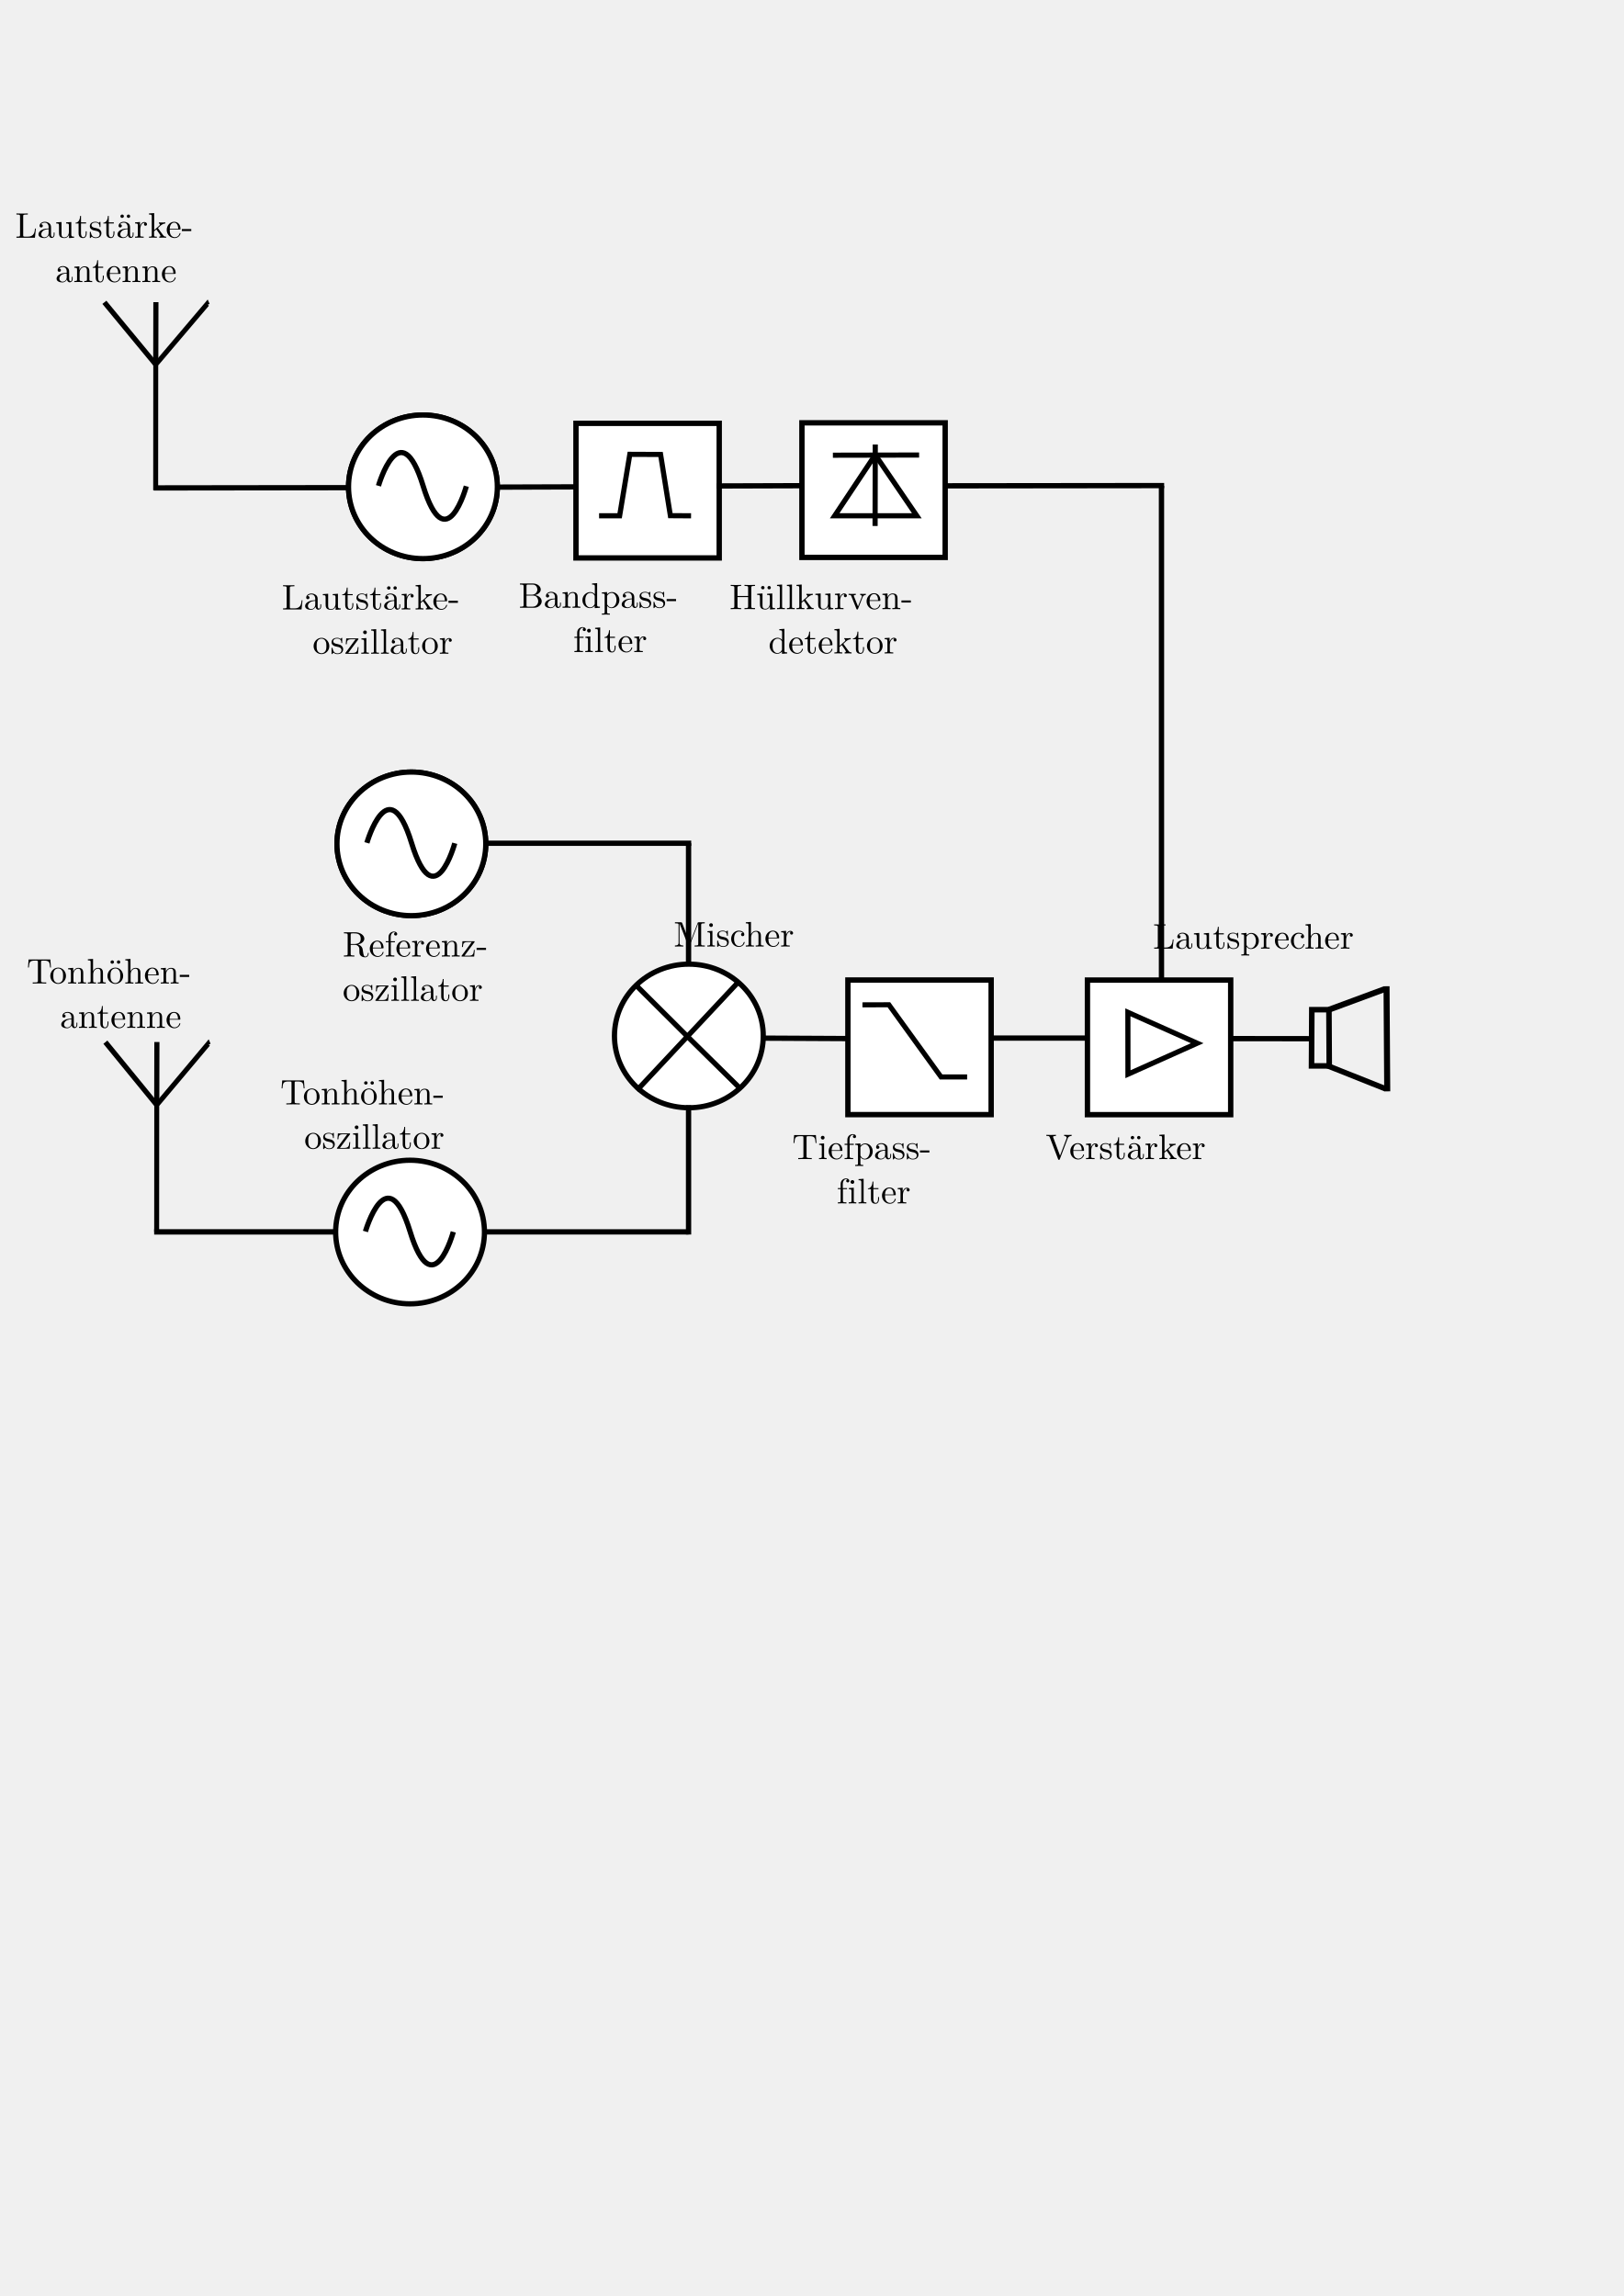
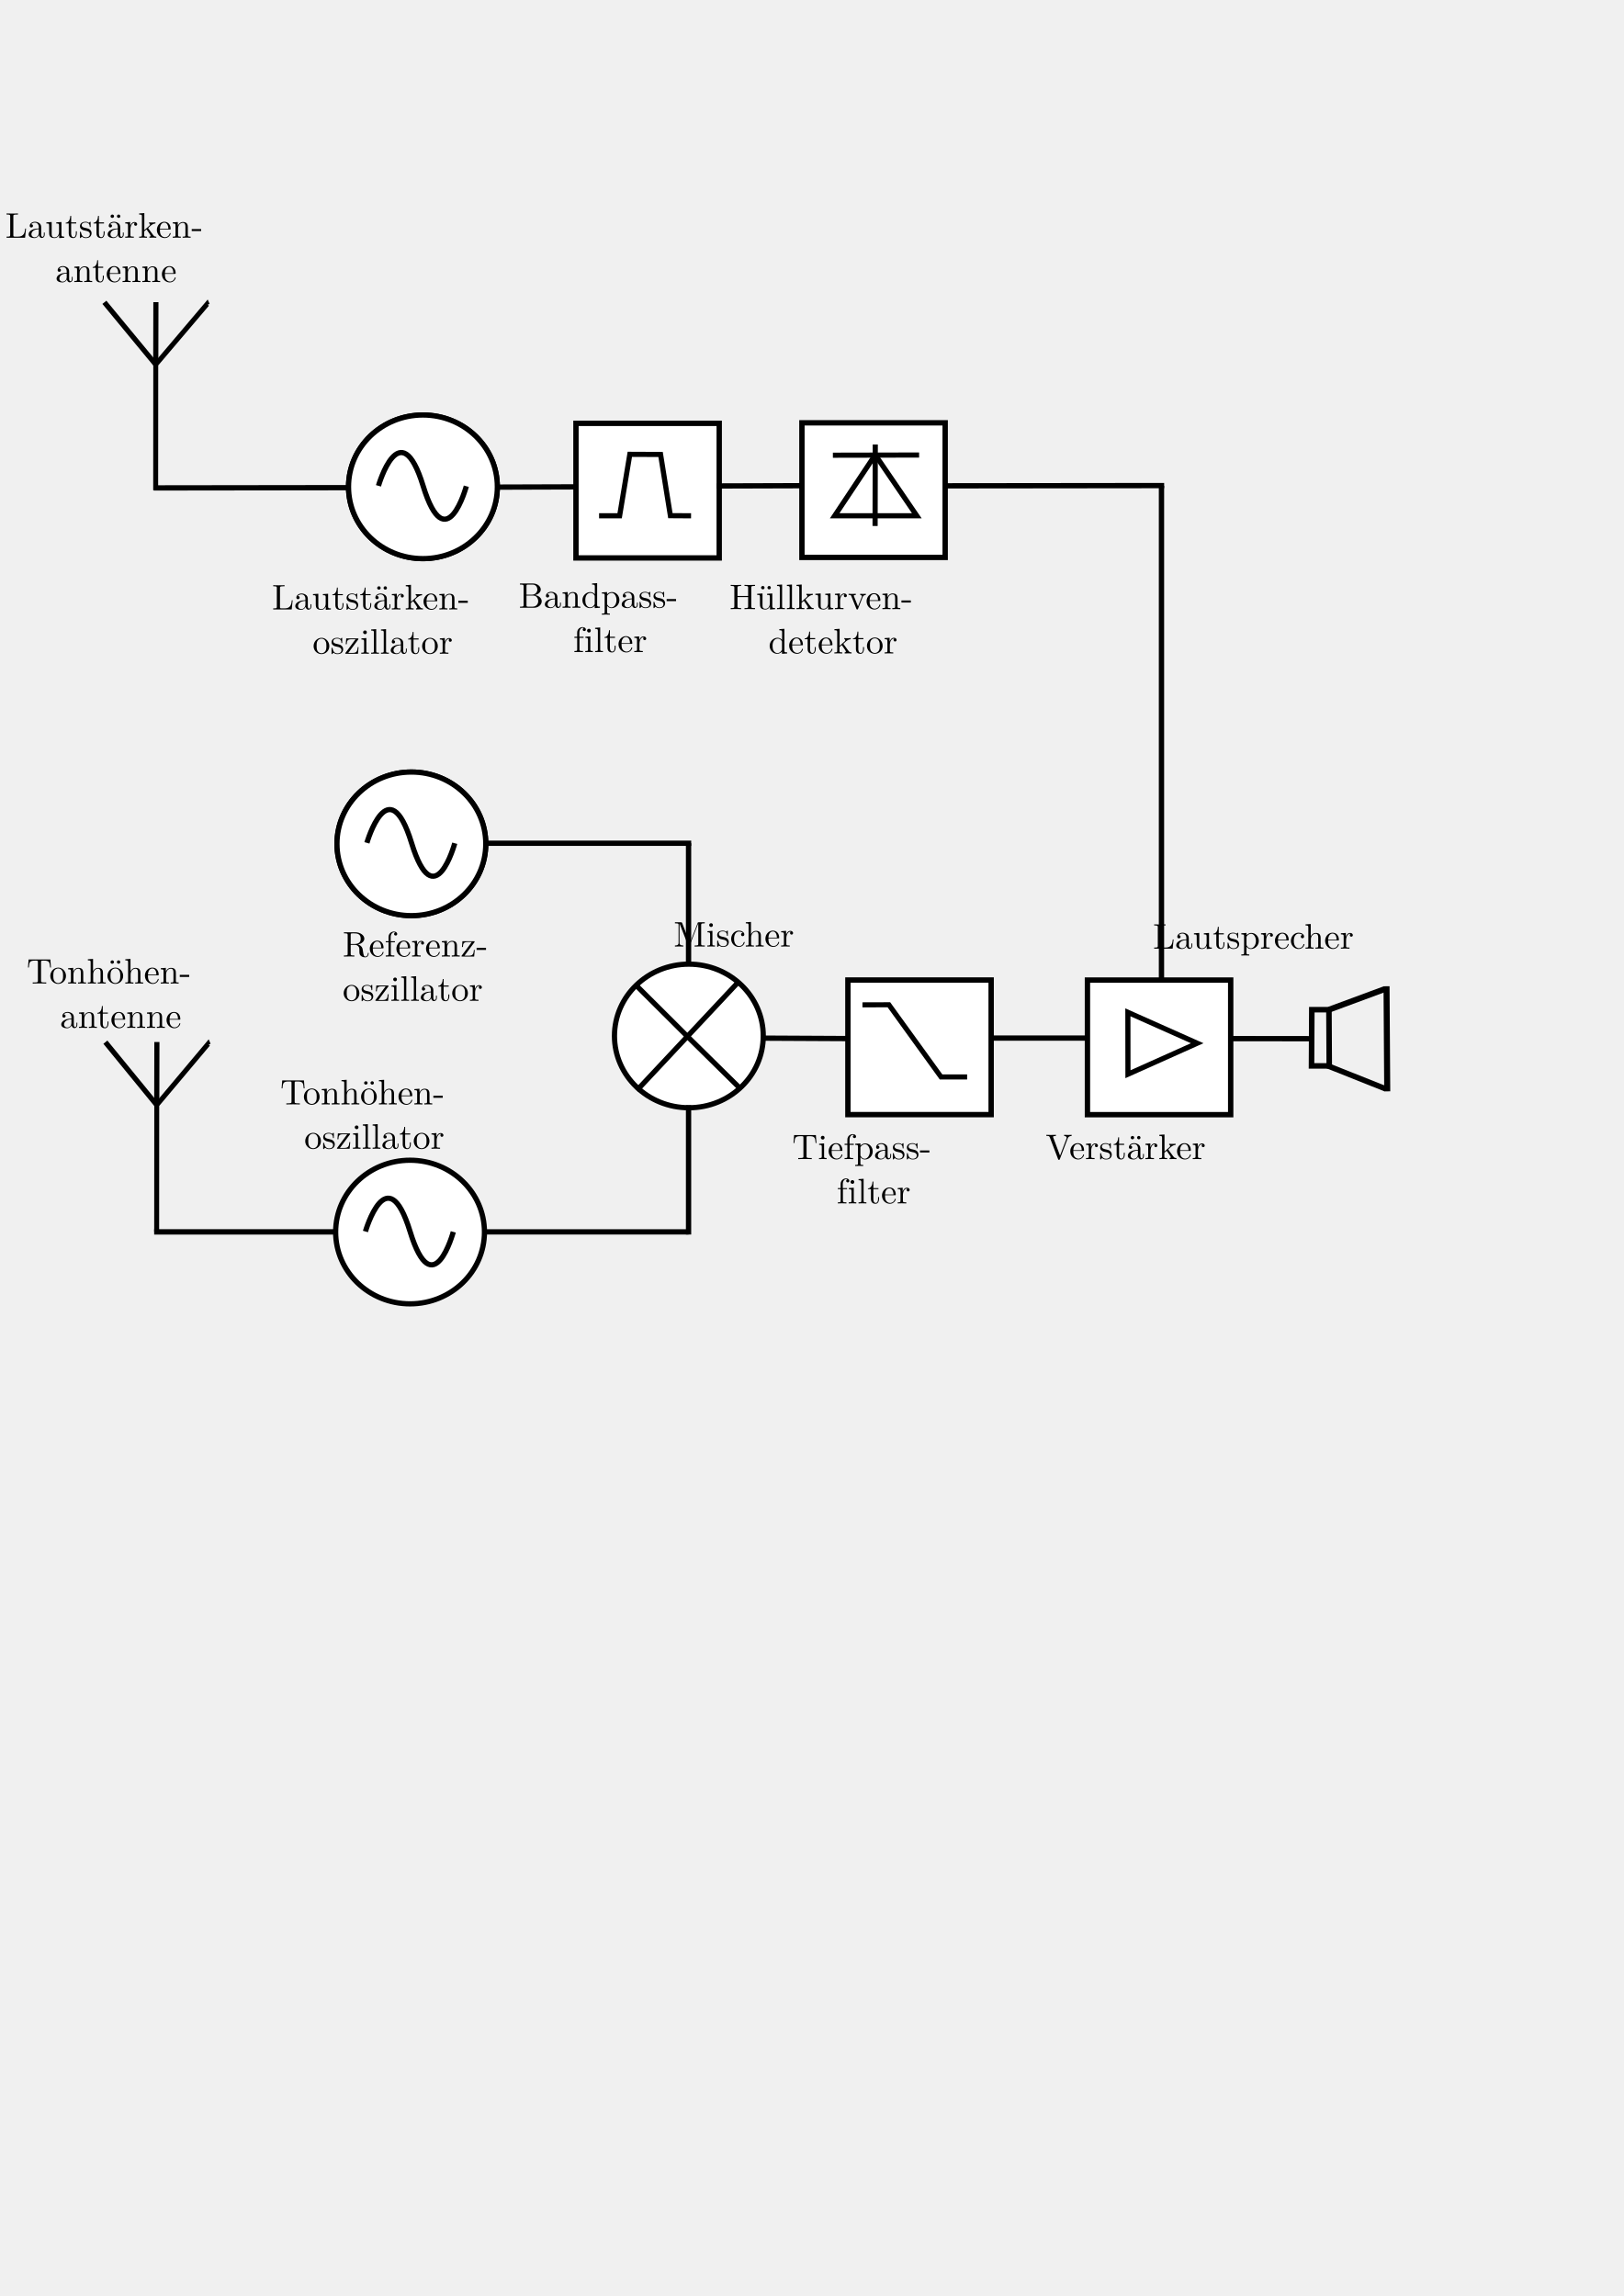
<svg xmlns="http://www.w3.org/2000/svg" xmlns:ns1="http://www.openswatchbook.org/uri/2009/osb" width="210mm" height="297mm" viewBox="0 0 210 297" version="1.1" id="svg8">
  <defs id="defs2">
    <linearGradient id="linearGradient4530" ns1:paint="solid">
      <stop style="stop-color:#000000;stop-opacity:1;" offset="0" id="stop4528" />
    </linearGradient>
  </defs>
  <g id="layer1">
    <flowRoot style="font-style:normal;font-weight:normal;font-size:40px;line-height:1.25;font-family:sans-serif;letter-spacing:0px;word-spacing:0px;fill:#000000;fill-opacity:1;stroke:none" id="flowRoot1222" xml:space="preserve" transform="translate(1.889881,-13.41816)">
      <flowRegion id="flowRegion1224">
        <rect y="-6.052" x="785" height="44.286" width="133.571" id="rect1226" />
      </flowRegion>
      <flowPara id="flowPara1228" />
    </flowRoot>
    <text id="text1234" y="28.448" x="113.729" style="font-style:normal;font-weight:normal;font-size:10.583px;line-height:1.25;font-family:sans-serif;letter-spacing:0px;word-spacing:0px;fill:#000000;fill-opacity:1;stroke:none;stroke-width:0.265" xml:space="preserve">
      <tspan id="tspan1244" style="font-style:normal;font-variant:normal;font-weight:bold;font-stretch:normal;font-size:4.586px;line-height:0%;font-family:sans-serif;-inkscape-font-specification:'sans-serif Bold';text-align:center;text-anchor:middle;stroke-width:0.265" y="38.103" x="113.729" />
      <tspan id="tspan1248" style="font-style:normal;font-variant:normal;font-weight:bold;font-stretch:normal;font-size:4.586px;line-height:0%;font-family:sans-serif;-inkscape-font-specification:'sans-serif Bold';text-align:center;text-anchor:middle;stroke-width:0.265" y="51.333" x="113.729" />
    </text>
    <text id="text1252" y="19.282" x="71.437" style="font-style:normal;font-weight:normal;font-size:4.586px;line-height:1.25;font-family:sans-serif;letter-spacing:0px;word-spacing:0px;fill:#000000;fill-opacity:1;stroke:none;stroke-width:0.265" xml:space="preserve">
      <tspan id="tspan1254" style="font-size:4.586px;stroke-width:0.265" y="23.466" x="71.437" />
    </text>
    <flowRoot style="font-style:normal;font-weight:normal;font-size:17.333px;line-height:1.25;font-family:sans-serif;letter-spacing:0px;word-spacing:0px;fill:#000000;fill-opacity:1;stroke:none" id="flowRoot1268" xml:space="preserve" transform="translate(1.889881,-13.41816)">
      <flowRegion id="flowRegion1270">
        <rect y="35.377" x="345.714" height="65.714" width="30" id="rect1272" />
      </flowRegion>
      <flowPara id="flowPara1274" />
    </flowRoot>
    <flowRoot style="font-style:normal;font-weight:normal;font-size:17.333px;line-height:1.25;font-family:sans-serif;letter-spacing:0px;word-spacing:0px;fill:#000000;fill-opacity:1;stroke:none" id="flowRoot1396" xml:space="preserve" transform="translate(1.889881,-13.41816)">
      <flowRegion id="flowRegion1398">
        <rect y="260.86" x="88.388" height="17.678" width="28.284" id="rect1400" />
      </flowRegion>
      <flowPara id="flowPara1402" />
    </flowRoot>
    <g id="g1554" transform="translate(8.570247,-15.64376)">
      <rect style="fill:#ffffff;fill-opacity:1;stroke:#000000;stroke-width:0.694;stroke-miterlimit:4;stroke-dasharray:none;stroke-opacity:0.994" y="142.415" x="101.092" height="17.41" width="18.527" id="rect10" />
      <ellipse ry="9.288" rx="9.622" cy="149.649" cx="80.523" id="path4536" style="fill:#ffffff;fill-opacity:1;stroke:#000000;stroke-width:0.678;stroke-miterlimit:4;stroke-dasharray:none;stroke-opacity:0.994" />
      <ellipse ry="9.288" rx="9.622" cy="175.014" cx="44.463" id="path4536-8" style="fill:#ffffff;fill-opacity:1;stroke:#000000;stroke-width:0.678;stroke-miterlimit:4;stroke-dasharray:none;stroke-opacity:0.994" />
      <g id="g875" transform="translate(-47.32693,80.42616)">
        <g id="g4571" transform="translate(0.112489,-0.1385224)">
          <ellipse ry="9.288" rx="9.622" cy="44.512" cx="91.848" id="path4536-8-9" style="fill:#ffffff;fill-opacity:1;stroke:#000000;stroke-width:0.678;stroke-miterlimit:4;stroke-dasharray:none;stroke-opacity:0.994" />
          <ellipse style="fill:#ffffff;fill-opacity:1;stroke:#000000;stroke-width:0.678;stroke-miterlimit:4;stroke-dasharray:none;stroke-opacity:0.994" id="ellipse877" cx="91.848" cy="44.512" rx="9.622" ry="9.288" />
        </g>
        <path style="fill:none;stroke:#000000;stroke-width:0.678;stroke-linecap:butt;stroke-linejoin:miter;stroke-miterlimit:4;stroke-dasharray:none;stroke-opacity:1" d="m 86.209,44.245 c 0,0 2.796,-9.682 5.771,0 2.975,9.682 5.592,0.052 5.592,0.052" id="path4585" />
      </g>
      <path style="fill:none;stroke:#000000;stroke-width:0.678;stroke-linecap:butt;stroke-linejoin:miter;stroke-miterlimit:4;stroke-dasharray:none;stroke-opacity:1" d="m 38.693,174.942 c 0,0 2.796,-9.682 5.771,0 2.975,9.682 5.592,0.052 5.592,0.052" id="path4585-0" />
      <path id="path912" d="M 11.369,174.994 H 34.682" style="fill:none;stroke:#000000;stroke-width:0.697;stroke-linecap:butt;stroke-linejoin:miter;stroke-miterlimit:4;stroke-dasharray:none;stroke-opacity:1" />
      <path id="path912-7" d="m 119.705,149.925 h 12.284" style="fill:none;stroke:#000000;stroke-width:0.685;stroke-linecap:butt;stroke-linejoin:miter;stroke-miterlimit:4;stroke-dasharray:none;stroke-opacity:1" />
      <path id="path941" d="m 80.483,149.859 -4.885,-4.868 -2.06,-2.053 7.087,7.063 6.437,6.343" style="fill:none;stroke:#000000;stroke-width:0.665;stroke-linecap:butt;stroke-linejoin:miter;stroke-miterlimit:4;stroke-dasharray:none;stroke-opacity:1" />
      <path id="path943" d="m 80.399,149.642 6.619,-7.068" style="fill:none;stroke:#000000;stroke-width:0.665;stroke-linecap:butt;stroke-linejoin:miter;stroke-miterlimit:4;stroke-dasharray:none;stroke-opacity:1" />
      <path id="path943-8" d="m 73.78,156.71 6.619,-7.068" style="fill:none;stroke:#000000;stroke-width:0.665;stroke-linecap:butt;stroke-linejoin:miter;stroke-miterlimit:4;stroke-dasharray:none;stroke-opacity:1" />
      <path id="path964" d="M 141.648,78.488 V 142.457" style="fill:none;stroke:#000000;stroke-width:0.685;stroke-linecap:butt;stroke-linejoin:miter;stroke-miterlimit:4;stroke-dasharray:none;stroke-opacity:1" />
      <rect style="fill:#ffffff;fill-opacity:1;stroke:#000000;stroke-width:0.694;stroke-miterlimit:4;stroke-dasharray:none;stroke-opacity:0.994" y="142.422" x="132.073" height="17.41" width="18.527" id="rect10-4" />
      <rect style="fill:#ffffff;fill-opacity:1;stroke:#000000;stroke-width:0.694;stroke-miterlimit:4;stroke-dasharray:none;stroke-opacity:0.994" y="70.338" x="95.146" height="17.41" width="18.527" id="rect10-4-5" />
      <rect style="fill:#ffffff;fill-opacity:1;stroke:#000000;stroke-width:0.694;stroke-miterlimit:4;stroke-dasharray:none;stroke-opacity:0.994" y="70.406" x="65.922" height="17.41" width="18.527" id="rect10-4-5-9" />
      <g transform="translate(-45.831,34.2422)" id="g875-2">
        <g id="g4571-2" transform="translate(0.112489,-0.1385224)">
          <ellipse ry="9.288" rx="9.622" cy="44.512" cx="91.848" id="path4536-8-9-1" style="fill:#ffffff;fill-opacity:1;stroke:#000000;stroke-width:0.678;stroke-miterlimit:4;stroke-dasharray:none;stroke-opacity:0.994" />
          <ellipse style="fill:#ffffff;fill-opacity:1;stroke:#000000;stroke-width:0.678;stroke-miterlimit:4;stroke-dasharray:none;stroke-opacity:0.994" id="ellipse877-7" cx="91.848" cy="44.512" rx="9.622" ry="9.288" />
        </g>
        <path style="fill:none;stroke:#000000;stroke-width:0.678;stroke-linecap:butt;stroke-linejoin:miter;stroke-miterlimit:4;stroke-dasharray:none;stroke-opacity:1" d="m 86.209,44.245 c 0,0 2.796,-9.682 5.771,0 2.975,9.682 5.592,0.052 5.592,0.052" id="path4585-5" />
      </g>
      <path style="fill:none;stroke:#000000;stroke-width:0.665;stroke-linecap:butt;stroke-linejoin:miter;stroke-miterlimit:4;stroke-dasharray:none;stroke-opacity:1" d="m 68.912,82.364 h 2.656 l 1.32,-7.951 3.976,0.017 1.27,7.918 2.673,0.017" id="path1057" />
      <path style="fill:none;stroke:#000000;stroke-width:0.665;stroke-linecap:butt;stroke-linejoin:miter;stroke-miterlimit:4;stroke-dasharray:none;stroke-opacity:1" d="m 99.381,82.364 h 10.624 l -3.202,-4.693 -2.177,-3.191 z" id="path1059" />
      <path style="fill:none;stroke:#000000;stroke-width:0.665;stroke-linecap:butt;stroke-linejoin:miter;stroke-miterlimit:4;stroke-dasharray:none;stroke-opacity:1" d="m 104.632,73.145 -0.024,10.536 v 0" id="path1065" />
      <path style="fill:none;stroke:#000000;stroke-width:0.665;stroke-linecap:butt;stroke-linejoin:miter;stroke-miterlimit:4;stroke-dasharray:none;stroke-opacity:1" d="m 99.151,74.527 11.15,-0.024" id="path1067" />
      <path style="fill:none;stroke:#000000;stroke-width:0.665;stroke-linecap:butt;stroke-linejoin:miter;stroke-miterlimit:4;stroke-dasharray:none;stroke-opacity:1" d="m 137.313,154.599 -0.011,-8.006 8.965,3.997 z" id="path1069" />
      <path id="path964-3" d="m 80.483,158.614 v 16.722" style="fill:none;stroke:#000000;stroke-width:0.683;stroke-linecap:butt;stroke-linejoin:miter;stroke-miterlimit:4;stroke-dasharray:none;stroke-opacity:1" />
      <path style="fill:none;stroke:#000000;stroke-width:0.685;stroke-linecap:butt;stroke-linejoin:miter;stroke-miterlimit:4;stroke-dasharray:none;stroke-opacity:1" d="M 141.995,78.456 113.606,78.488" id="path1101" />
      <path style="fill:none;stroke:#000000;stroke-width:0.685;stroke-linecap:butt;stroke-linejoin:miter;stroke-miterlimit:4;stroke-dasharray:none;stroke-opacity:1" d="m 95.071,78.472 -10.958,0.033" id="path1101-4" />
      <path style="fill:none;stroke:#000000;stroke-width:0.685;stroke-linecap:butt;stroke-linejoin:miter;stroke-miterlimit:4;stroke-dasharray:none;stroke-opacity:1" d="m 66.034,78.623 -10.444,0.033" id="path1101-4-0" />
      <path style="fill:none;stroke:#000000;stroke-width:0.654;stroke-linecap:butt;stroke-linejoin:miter;stroke-miterlimit:4;stroke-dasharray:none;stroke-opacity:1" d="m 102.973,145.626 3.419,-0.011 6.747,9.338 h 3.373" id="path1133" />
      <path style="fill:none;stroke:#000000;stroke-width:0.685;stroke-linecap:butt;stroke-linejoin:miter;stroke-miterlimit:4;stroke-dasharray:none;stroke-opacity:1" d="m 89.89,149.932 11.441,0.058" id="path1135" />
      <g id="g1178" transform="translate(-178.2363,129.7215)">
        <path id="path1137" d="m 189.928,45.273 0.011,-16.415 6.628,-7.887 0.039,0.093" style="fill:none;stroke:#000000;stroke-width:0.639;stroke-linecap:butt;stroke-linejoin:miter;stroke-miterlimit:4;stroke-dasharray:none;stroke-opacity:1" />
        <path id="path1139" d="m 189.939,28.858 -6.644,-8.126 v 0" style="fill:none;stroke:#000000;stroke-width:0.665;stroke-linecap:butt;stroke-linejoin:miter;stroke-miterlimit:4;stroke-dasharray:none;stroke-opacity:1" />
        <path id="path1143" d="m 189.939,28.858 0.018,-8.146" style="fill:none;stroke:#000000;stroke-width:0.665;stroke-linecap:butt;stroke-linejoin:miter;stroke-miterlimit:4;stroke-dasharray:none;stroke-opacity:1" />
      </g>
      <path style="fill:none;stroke:#000000;stroke-width:0.685;stroke-linecap:butt;stroke-linejoin:miter;stroke-miterlimit:4;stroke-dasharray:none;stroke-opacity:1" d="m 36.476,78.725 -25.163,0.033" id="path1101-4-0-4" />
      <g transform="matrix(1.000158,0,0,0.9901632,-178.394,34.22122)" id="g1178-6">
        <path id="path1137-2" d="m 189.928,45.273 0.011,-16.415 6.628,-7.887 0.039,0.093" style="fill:none;stroke:#000000;stroke-width:0.639;stroke-linecap:butt;stroke-linejoin:miter;stroke-miterlimit:4;stroke-dasharray:none;stroke-opacity:1" />
        <path id="path1139-2" d="m 189.939,28.858 -6.644,-8.126 v 0" style="fill:none;stroke:#000000;stroke-width:0.665;stroke-linecap:butt;stroke-linejoin:miter;stroke-miterlimit:4;stroke-dasharray:none;stroke-opacity:1" />
        <path id="path1143-0" d="m 189.939,28.858 0.018,-8.146" style="fill:none;stroke:#000000;stroke-width:0.665;stroke-linecap:butt;stroke-linejoin:miter;stroke-miterlimit:4;stroke-dasharray:none;stroke-opacity:1" />
      </g>
      <path style="fill:none;stroke:#000000;stroke-width:0.717;stroke-linecap:butt;stroke-linejoin:miter;stroke-miterlimit:4;stroke-dasharray:none;stroke-opacity:1" d="m 161.092,146.252 -0.039,7.27 h 2.293 l -0.039,-7.27 z" id="path1204" />
      <path style="fill:none;stroke:#000000;stroke-width:0.717;stroke-linecap:butt;stroke-linejoin:miter;stroke-miterlimit:4;stroke-dasharray:none;stroke-opacity:1" d="m 163.113,153.494 7.501,2.988" id="path1208" />
      <path style="fill:none;stroke:#000000;stroke-width:0.685;stroke-linecap:butt;stroke-linejoin:miter;stroke-miterlimit:4;stroke-dasharray:none;stroke-opacity:1" d="m 161.113,150.005 -10.371,-0.012" id="path1212" />
      <path style="fill:none;stroke:#000000;stroke-width:0.762;stroke-linecap:butt;stroke-linejoin:miter;stroke-miterlimit:4;stroke-dasharray:none;stroke-opacity:1" d="m 163.307,146.253 7.244,-2.678" id="path1214" />
      <path style="fill:none;stroke:#000000;stroke-width:0.781;stroke-linecap:butt;stroke-linejoin:miter;stroke-miterlimit:4;stroke-dasharray:none;stroke-opacity:1" d="m 170.846,156.815 -0.09,-13.593" id="path1216" />
      <text xml:space="preserve" style="font-style:normal;font-variant:normal;font-weight:normal;font-stretch:normal;font-size:4.586px;line-height:1.25;font-family:'Latin Modern Roman';-inkscape-font-specification:'Latin Modern Roman, Normal';font-variant-ligatures:normal;font-variant-caps:normal;font-variant-numeric:normal;font-feature-settings:normal;text-align:start;letter-spacing:0px;word-spacing:0px;writing-mode:lr-tb;text-anchor:start;fill:#000000;fill-opacity:1;stroke:none;stroke-width:0.265" x="35.753" y="139.377" id="text1260">
        <tspan x="35.753" y="139.377" style="font-style:normal;font-variant:normal;font-weight:normal;font-stretch:normal;font-size:4.586px;font-family:'Latin Modern Roman';-inkscape-font-specification:'Latin Modern Roman, Normal';font-variant-ligatures:normal;font-variant-caps:normal;font-variant-numeric:normal;font-feature-settings:normal;text-align:start;writing-mode:lr-tb;text-anchor:start;stroke-width:0.265" id="tspan1262">Referenz-</tspan>
        <tspan x="35.753" y="145.11" style="font-style:normal;font-variant:normal;font-weight:normal;font-stretch:normal;font-size:4.586px;font-family:'Latin Modern Roman';-inkscape-font-specification:'Latin Modern Roman, Normal';font-variant-ligatures:normal;font-variant-caps:normal;font-variant-numeric:normal;font-feature-settings:normal;text-align:start;writing-mode:lr-tb;text-anchor:start;stroke-width:0.265" id="tspan1266">oszillator</tspan>
      </text>
      <text xml:space="preserve" style="font-style:normal;font-variant:normal;font-weight:normal;font-stretch:normal;font-size:4.586px;line-height:1.25;font-family:'Latin Modern Roman';-inkscape-font-specification:'Latin Modern Roman, Normal';font-variant-ligatures:normal;font-variant-caps:normal;font-variant-numeric:normal;font-feature-settings:normal;text-align:center;letter-spacing:0px;word-spacing:0px;writing-mode:lr-tb;text-anchor:middle;fill:#000000;fill-opacity:1;stroke:none;stroke-width:0.265" x="46.272" y="94.48" id="text1260-8">
-         <tspan x="46.272" y="94.48" style="font-style:normal;font-variant:normal;font-weight:normal;font-stretch:normal;font-size:4.586px;font-family:'Latin Modern Roman';-inkscape-font-specification:'Latin Modern Roman, Normal';font-variant-ligatures:normal;font-variant-caps:normal;font-variant-numeric:normal;font-feature-settings:normal;text-align:center;writing-mode:lr-tb;text-anchor:middle;stroke-width:0.265" id="tspan1299">Lautstärke-</tspan>
+         <tspan x="46.272" y="94.48" style="font-style:normal;font-variant:normal;font-weight:normal;font-stretch:normal;font-size:4.586px;font-family:'Latin Modern Roman';-inkscape-font-specification:'Latin Modern Roman, Normal';font-variant-ligatures:normal;font-variant-caps:normal;font-variant-numeric:normal;font-feature-settings:normal;text-align:center;writing-mode:lr-tb;text-anchor:middle;stroke-width:0.265" id="tspan1299">Lautstärken-</tspan>
        <tspan x="46.272" y="100.212" style="font-style:normal;font-variant:normal;font-weight:normal;font-stretch:normal;font-size:4.586px;font-family:'Latin Modern Roman';-inkscape-font-specification:'Latin Modern Roman, Normal';font-variant-ligatures:normal;font-variant-caps:normal;font-variant-numeric:normal;font-feature-settings:normal;text-align:center;writing-mode:lr-tb;text-anchor:middle;stroke-width:0.265" id="tspan1373">oszillator</tspan>
      </text>
      <text xml:space="preserve" style="font-style:normal;font-variant:normal;font-weight:normal;font-stretch:normal;font-size:4.586px;line-height:1.25;font-family:'Latin Modern Roman';-inkscape-font-specification:'Latin Modern Roman, Normal';font-variant-ligatures:normal;font-variant-caps:normal;font-variant-numeric:normal;font-feature-settings:normal;text-align:center;letter-spacing:0px;word-spacing:0px;writing-mode:lr-tb;text-anchor:middle;fill:#000000;fill-opacity:1;stroke:none;stroke-width:0.265" x="104.512" y="94.44" id="text1260-8-1">
        <tspan x="104.512" y="94.44" style="font-style:normal;font-variant:normal;font-weight:normal;font-stretch:normal;font-size:4.586px;font-family:'Latin Modern Roman';-inkscape-font-specification:'Latin Modern Roman, Normal';font-variant-ligatures:normal;font-variant-caps:normal;font-variant-numeric:normal;font-feature-settings:normal;text-align:center;writing-mode:lr-tb;text-anchor:middle;stroke-width:0.265" id="tspan1299-4">Hüllkurven-</tspan>
        <tspan x="104.512" y="100.173" style="font-style:normal;font-variant:normal;font-weight:normal;font-stretch:normal;font-size:4.586px;font-family:'Latin Modern Roman';-inkscape-font-specification:'Latin Modern Roman, Normal';font-variant-ligatures:normal;font-variant-caps:normal;font-variant-numeric:normal;font-feature-settings:normal;text-align:center;writing-mode:lr-tb;text-anchor:middle;stroke-width:0.265" id="tspan1369">detektor</tspan>
      </text>
      <text xml:space="preserve" style="font-style:normal;font-variant:normal;font-weight:normal;font-stretch:normal;font-size:4.586px;line-height:1.25;font-family:'Latin Modern Roman';-inkscape-font-specification:'Latin Modern Roman, Normal';font-variant-ligatures:normal;font-variant-caps:normal;font-variant-numeric:normal;font-feature-settings:normal;text-align:center;letter-spacing:0px;word-spacing:0px;writing-mode:lr-tb;text-anchor:middle;fill:#000000;fill-opacity:1;stroke:none;stroke-width:0.265" x="142.364" y="165.581" id="text1260-8-5">
        <tspan x="142.364" y="165.581" style="font-style:normal;font-variant:normal;font-weight:normal;font-stretch:normal;font-size:4.586px;font-family:'Latin Modern Roman';-inkscape-font-specification:'Latin Modern Roman, Normal';font-variant-ligatures:normal;font-variant-caps:normal;font-variant-numeric:normal;font-feature-settings:normal;text-align:center;writing-mode:lr-tb;text-anchor:middle;stroke-width:0.265" id="tspan1299-1">Verstärker</tspan>
      </text>
      <text xml:space="preserve" style="font-style:normal;font-variant:normal;font-weight:normal;font-stretch:normal;font-size:4.586px;line-height:1.25;font-family:'Latin Modern Roman';-inkscape-font-specification:'Latin Modern Roman, Normal';font-variant-ligatures:normal;font-variant-caps:normal;font-variant-numeric:normal;font-feature-settings:normal;text-align:center;letter-spacing:0px;word-spacing:0px;writing-mode:lr-tb;text-anchor:middle;fill:#000000;fill-opacity:1;stroke:none;stroke-width:0.265" x="158.88" y="138.356" id="text1260-8-2">
        <tspan x="158.88" y="138.356" style="font-style:normal;font-variant:normal;font-weight:normal;font-stretch:normal;font-size:4.586px;font-family:'Latin Modern Roman';-inkscape-font-specification:'Latin Modern Roman, Normal';font-variant-ligatures:normal;font-variant-caps:normal;font-variant-numeric:normal;font-feature-settings:normal;text-align:center;writing-mode:lr-tb;text-anchor:middle;stroke-width:0.265" id="tspan1299-8">Lautsprecher</tspan>
      </text>
      <text xml:space="preserve" style="font-style:normal;font-variant:normal;font-weight:normal;font-stretch:normal;font-size:4.586px;line-height:1.25;font-family:'Latin Modern Roman';-inkscape-font-specification:'Latin Modern Roman, Normal';font-variant-ligatures:normal;font-variant-caps:normal;font-variant-numeric:normal;font-feature-settings:normal;text-align:center;letter-spacing:0px;word-spacing:0px;writing-mode:lr-tb;text-anchor:middle;fill:#000000;fill-opacity:1;stroke:none;stroke-width:0.265" x="75.692" y="94.263" id="text1260-8-24">
        <tspan x="75.692" y="94.263" style="font-style:normal;font-variant:normal;font-weight:normal;font-stretch:normal;font-size:4.586px;font-family:'Latin Modern Roman';-inkscape-font-specification:'Latin Modern Roman, Normal';font-variant-ligatures:normal;font-variant-caps:normal;font-variant-numeric:normal;font-feature-settings:normal;text-align:center;writing-mode:lr-tb;text-anchor:middle;stroke-width:0.265" id="tspan1266-0-7">Bandpass-</tspan>
        <tspan x="75.692" y="99.995" style="font-style:normal;font-variant:normal;font-weight:normal;font-stretch:normal;font-size:4.586px;font-family:'Latin Modern Roman';-inkscape-font-specification:'Latin Modern Roman, Normal';font-variant-ligatures:normal;font-variant-caps:normal;font-variant-numeric:normal;font-feature-settings:normal;text-align:center;writing-mode:lr-tb;text-anchor:middle;stroke-width:0.265" id="tspan1299-7">filter</tspan>
      </text>
-       <text xml:space="preserve" style="font-style:normal;font-weight:normal;font-size:4.586px;line-height:1.25;font-family:'Latin Modern Roman';text-align:center;letter-spacing:0px;word-spacing:0px;text-anchor:middle;fill:#000000;fill-opacity:1;stroke:none;stroke-width:0.265;-inkscape-font-specification:'Latin Modern Roman, Normal';font-stretch:normal;font-variant:normal;writing-mode:lr;font-variant-ligatures:normal;font-variant-caps:normal;font-variant-numeric:normal;font-feature-settings:normal;" x="11.787" y="46.394" id="text1260-8-19">
-         <tspan x="11.787" y="46.394" style="font-style:normal;font-variant:normal;font-weight:normal;font-stretch:normal;font-family:'Latin Modern Roman';-inkscape-font-specification:'Latin Modern Roman, Normal';text-align:center;text-anchor:middle;stroke-width:0.265;font-size:4.586px;writing-mode:lr;font-variant-ligatures:normal;font-variant-caps:normal;font-variant-numeric:normal;font-feature-settings:normal;" id="tspan1299-0">Lautstärke-</tspan>
-         <tspan x="11.787" y="52.127" style="font-style:normal;font-variant:normal;font-weight:normal;font-stretch:normal;font-family:'Latin Modern Roman';-inkscape-font-specification:'Latin Modern Roman, Normal';text-align:center;text-anchor:middle;stroke-width:0.265;font-size:4.586px;writing-mode:lr;font-variant-ligatures:normal;font-variant-caps:normal;font-variant-numeric:normal;font-feature-settings:normal;" id="tspan1373-1">antenne</tspan>
+       <text xml:space="preserve" style="font-style:normal;font-variant:normal;font-weight:normal;font-stretch:normal;font-size:4.586px;line-height:1.25;font-family:'Latin Modern Roman';-inkscape-font-specification:'Latin Modern Roman, Normal';font-variant-ligatures:normal;font-variant-caps:normal;font-variant-numeric:normal;font-feature-settings:normal;text-align:center;letter-spacing:0px;word-spacing:0px;writing-mode:lr-tb;text-anchor:middle;fill:#000000;fill-opacity:1;stroke:none;stroke-width:0.265" x="11.787" y="46.394" id="text1260-8-19">
+         <tspan x="11.787" y="46.394" style="font-style:normal;font-variant:normal;font-weight:normal;font-stretch:normal;font-size:4.586px;font-family:'Latin Modern Roman';-inkscape-font-specification:'Latin Modern Roman, Normal';font-variant-ligatures:normal;font-variant-caps:normal;font-variant-numeric:normal;font-feature-settings:normal;text-align:center;writing-mode:lr-tb;text-anchor:middle;stroke-width:0.265" id="tspan1299-0">Lautstärken-</tspan>
+         <tspan x="11.787" y="52.127" style="font-style:normal;font-variant:normal;font-weight:normal;font-stretch:normal;font-size:4.586px;font-family:'Latin Modern Roman';-inkscape-font-specification:'Latin Modern Roman, Normal';font-variant-ligatures:normal;font-variant-caps:normal;font-variant-numeric:normal;font-feature-settings:normal;text-align:center;writing-mode:lr-tb;text-anchor:middle;stroke-width:0.265" id="tspan1373-1">antenne</tspan>
      </text>
      <text xml:space="preserve" style="font-style:normal;font-variant:normal;font-weight:normal;font-stretch:normal;font-size:4.586px;line-height:1.25;font-family:'Latin Modern Roman';-inkscape-font-specification:'Latin Modern Roman, Normal';font-variant-ligatures:normal;font-variant-caps:normal;font-variant-numeric:normal;font-feature-settings:normal;text-align:center;letter-spacing:0px;word-spacing:0px;writing-mode:lr-tb;text-anchor:middle;fill:#000000;fill-opacity:1;stroke:none;stroke-width:0.265" x="91.684" y="138.087" id="text1260-9">
        <tspan x="91.684" y="138.087" style="font-style:normal;font-variant:normal;font-weight:normal;font-stretch:normal;font-size:4.586px;font-family:'Latin Modern Roman';-inkscape-font-specification:'Latin Modern Roman, Normal';font-variant-ligatures:normal;font-variant-caps:normal;font-variant-numeric:normal;font-feature-settings:normal;text-align:center;writing-mode:lr-tb;text-anchor:middle;stroke-width:0.265" id="tspan1266-4">Mischer</tspan>
      </text>
      <text xml:space="preserve" style="font-style:normal;font-variant:normal;font-weight:normal;font-stretch:normal;font-size:4.586px;line-height:1.25;font-family:'Latin Modern Roman';-inkscape-font-specification:'Latin Modern Roman, Normal';font-variant-ligatures:normal;font-variant-caps:normal;font-variant-numeric:normal;font-feature-settings:normal;text-align:center;letter-spacing:0px;word-spacing:0px;writing-mode:lr-tb;text-anchor:middle;fill:#000000;fill-opacity:1;stroke:none;stroke-width:0.265" x="109.766" y="165.582" id="text1260-93">
        <tspan x="109.766" y="165.582" style="font-style:normal;font-variant:normal;font-weight:normal;font-stretch:normal;font-size:4.586px;font-family:'Latin Modern Roman';-inkscape-font-specification:'Latin Modern Roman, Normal';font-variant-ligatures:normal;font-variant-caps:normal;font-variant-numeric:normal;font-feature-settings:normal;text-align:center;writing-mode:lr-tb;text-anchor:middle;stroke-width:0.265" id="tspan1266-0">Tiefpass-</tspan>
        <tspan x="109.766" y="171.314" style="font-style:normal;font-variant:normal;font-weight:normal;font-stretch:normal;font-size:4.586px;font-family:'Latin Modern Roman';-inkscape-font-specification:'Latin Modern Roman, Normal';font-variant-ligatures:normal;font-variant-caps:normal;font-variant-numeric:normal;font-feature-settings:normal;text-align:center;writing-mode:lr-tb;text-anchor:middle;stroke-width:0.265" id="tspan1474">filter</tspan>
      </text>
      <text xml:space="preserve" style="font-style:normal;font-weight:normal;font-size:4.586px;line-height:1.25;font-family:'Latin Modern Roman';text-align:center;letter-spacing:0px;word-spacing:0px;text-anchor:middle;fill:#000000;fill-opacity:1;stroke:none;stroke-width:0.265;-inkscape-font-specification:'Latin Modern Roman, Normal';font-stretch:normal;font-variant:normal;writing-mode:lr;font-variant-ligatures:normal;font-variant-caps:normal;font-variant-numeric:normal;font-feature-settings:normal;" x="12.393" y="142.873" id="text1260-82">
        <tspan x="12.393" y="142.873" style="font-style:normal;font-variant:normal;font-weight:normal;font-stretch:normal;font-family:'Latin Modern Roman';-inkscape-font-specification:'Latin Modern Roman, Normal';text-align:center;text-anchor:middle;stroke-width:0.265;font-size:4.586px;writing-mode:lr;font-variant-ligatures:normal;font-variant-caps:normal;font-variant-numeric:normal;font-feature-settings:normal;" id="tspan1266-5">Tonhöhen-</tspan>
        <tspan x="12.393" y="148.605" style="font-style:normal;font-variant:normal;font-weight:normal;font-stretch:normal;font-family:'Latin Modern Roman';-inkscape-font-specification:'Latin Modern Roman, Normal';text-align:center;text-anchor:middle;stroke-width:0.265;font-size:4.586px;writing-mode:lr;font-variant-ligatures:normal;font-variant-caps:normal;font-variant-numeric:normal;font-feature-settings:normal;" id="tspan1447">antenne</tspan>
      </text>
      <text xml:space="preserve" style="font-style:normal;font-variant:normal;font-weight:normal;font-stretch:normal;font-size:4.586px;line-height:1.25;font-family:'Latin Modern Roman';-inkscape-font-specification:'Latin Modern Roman, Normal';font-variant-ligatures:normal;font-variant-caps:normal;font-variant-numeric:normal;font-feature-settings:normal;text-align:center;letter-spacing:0px;word-spacing:0px;writing-mode:lr-tb;text-anchor:middle;fill:#000000;fill-opacity:1;stroke:none;stroke-width:0.265" x="45.191" y="158.509" id="text1260-93-0">
        <tspan x="45.191" y="158.509" style="font-style:normal;font-variant:normal;font-weight:normal;font-stretch:normal;font-size:4.586px;font-family:'Latin Modern Roman';-inkscape-font-specification:'Latin Modern Roman, Normal';font-variant-ligatures:normal;font-variant-caps:normal;font-variant-numeric:normal;font-feature-settings:normal;text-align:center;writing-mode:lr-tb;text-anchor:middle;stroke-width:0.265" id="tspan1262-1-4">Tonhöhen-</tspan>
        <tspan x="45.191" y="164.241" style="font-style:normal;font-variant:normal;font-weight:normal;font-stretch:normal;font-size:4.586px;font-family:'Latin Modern Roman';-inkscape-font-specification:'Latin Modern Roman, Normal';font-variant-ligatures:normal;font-variant-caps:normal;font-variant-numeric:normal;font-feature-settings:normal;text-align:center;writing-mode:lr-tb;text-anchor:middle;stroke-width:0.265" id="tspan1266-0-2">oszillator</tspan>
      </text>
      <path id="path912-3" d="M 54.025,174.994 H 80.483" style="fill:none;stroke:#000000;stroke-width:0.685;stroke-linecap:butt;stroke-linejoin:miter;stroke-miterlimit:4;stroke-dasharray:none;stroke-opacity:1" />
      <path id="path964-3-7" d="m 80.483,124.723 v 15.875" style="fill:none;stroke:#000000;stroke-width:0.685;stroke-linecap:butt;stroke-linejoin:miter;stroke-miterlimit:4;stroke-dasharray:none;stroke-opacity:1" />
      <path id="path912-3-5" d="M 54.214,124.723 H 62.387 80.825" style="fill:none;stroke:#000000;stroke-width:0.685;stroke-linecap:butt;stroke-linejoin:miter;stroke-miterlimit:4;stroke-dasharray:none;stroke-opacity:1" />
    </g>
  </g>
</svg>
